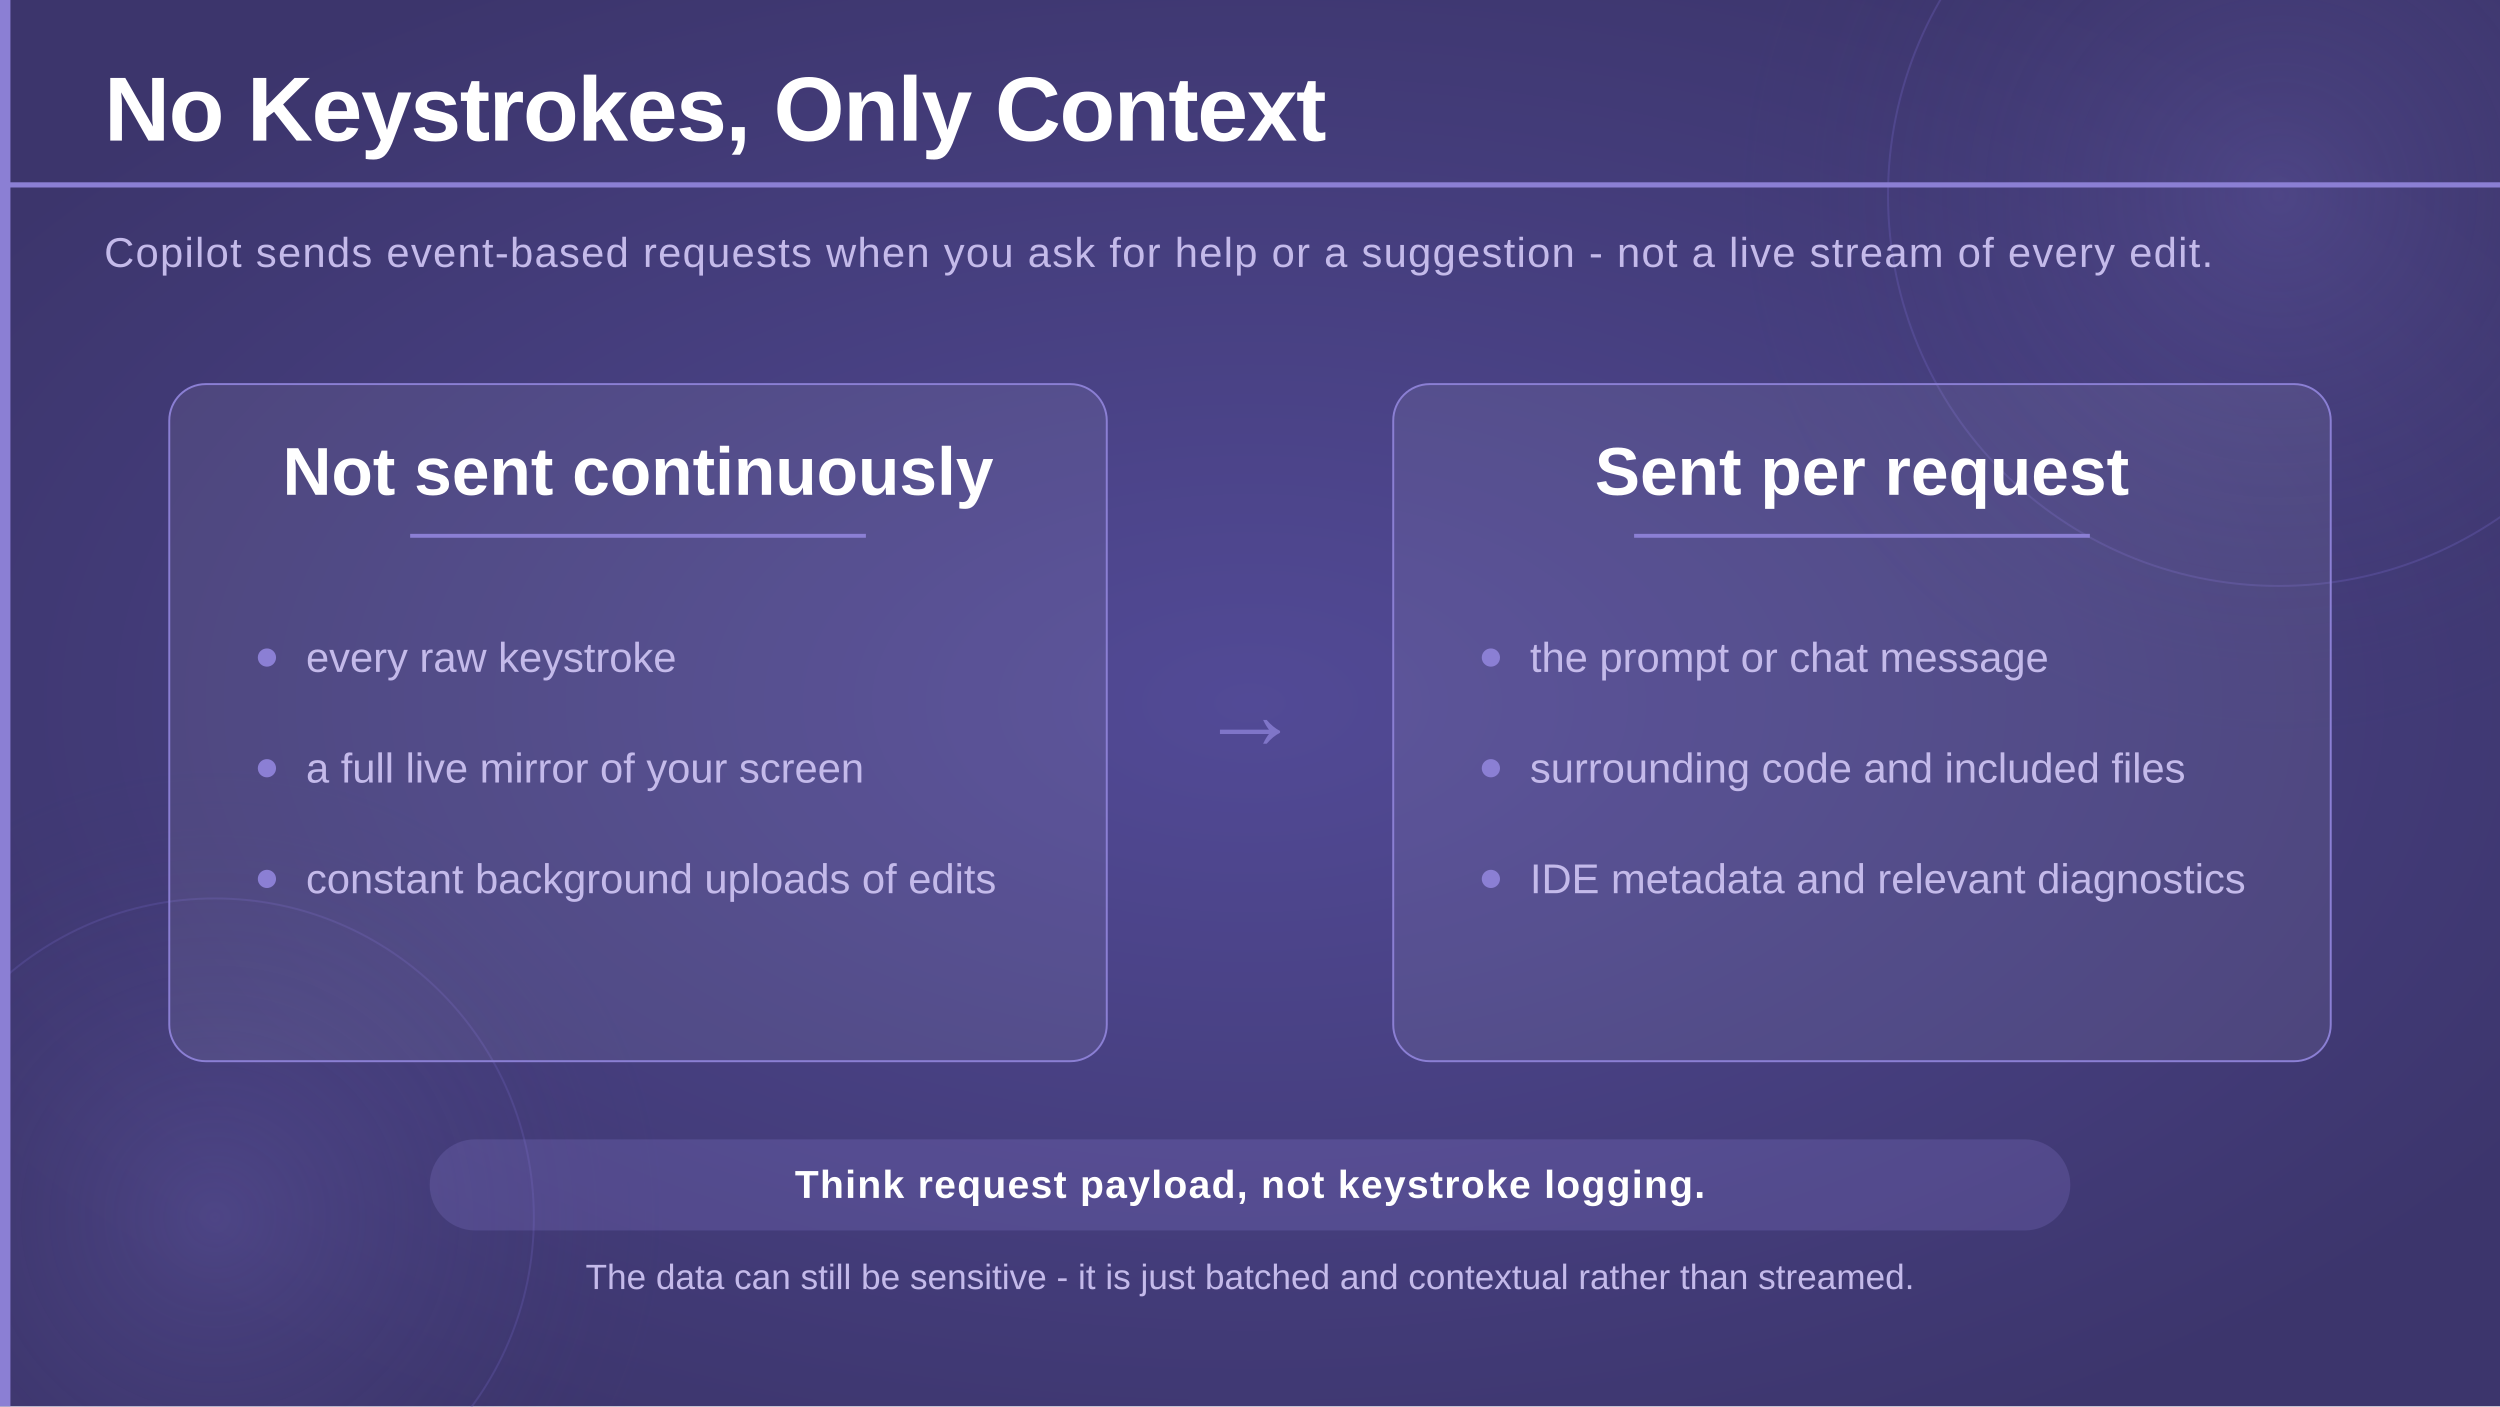
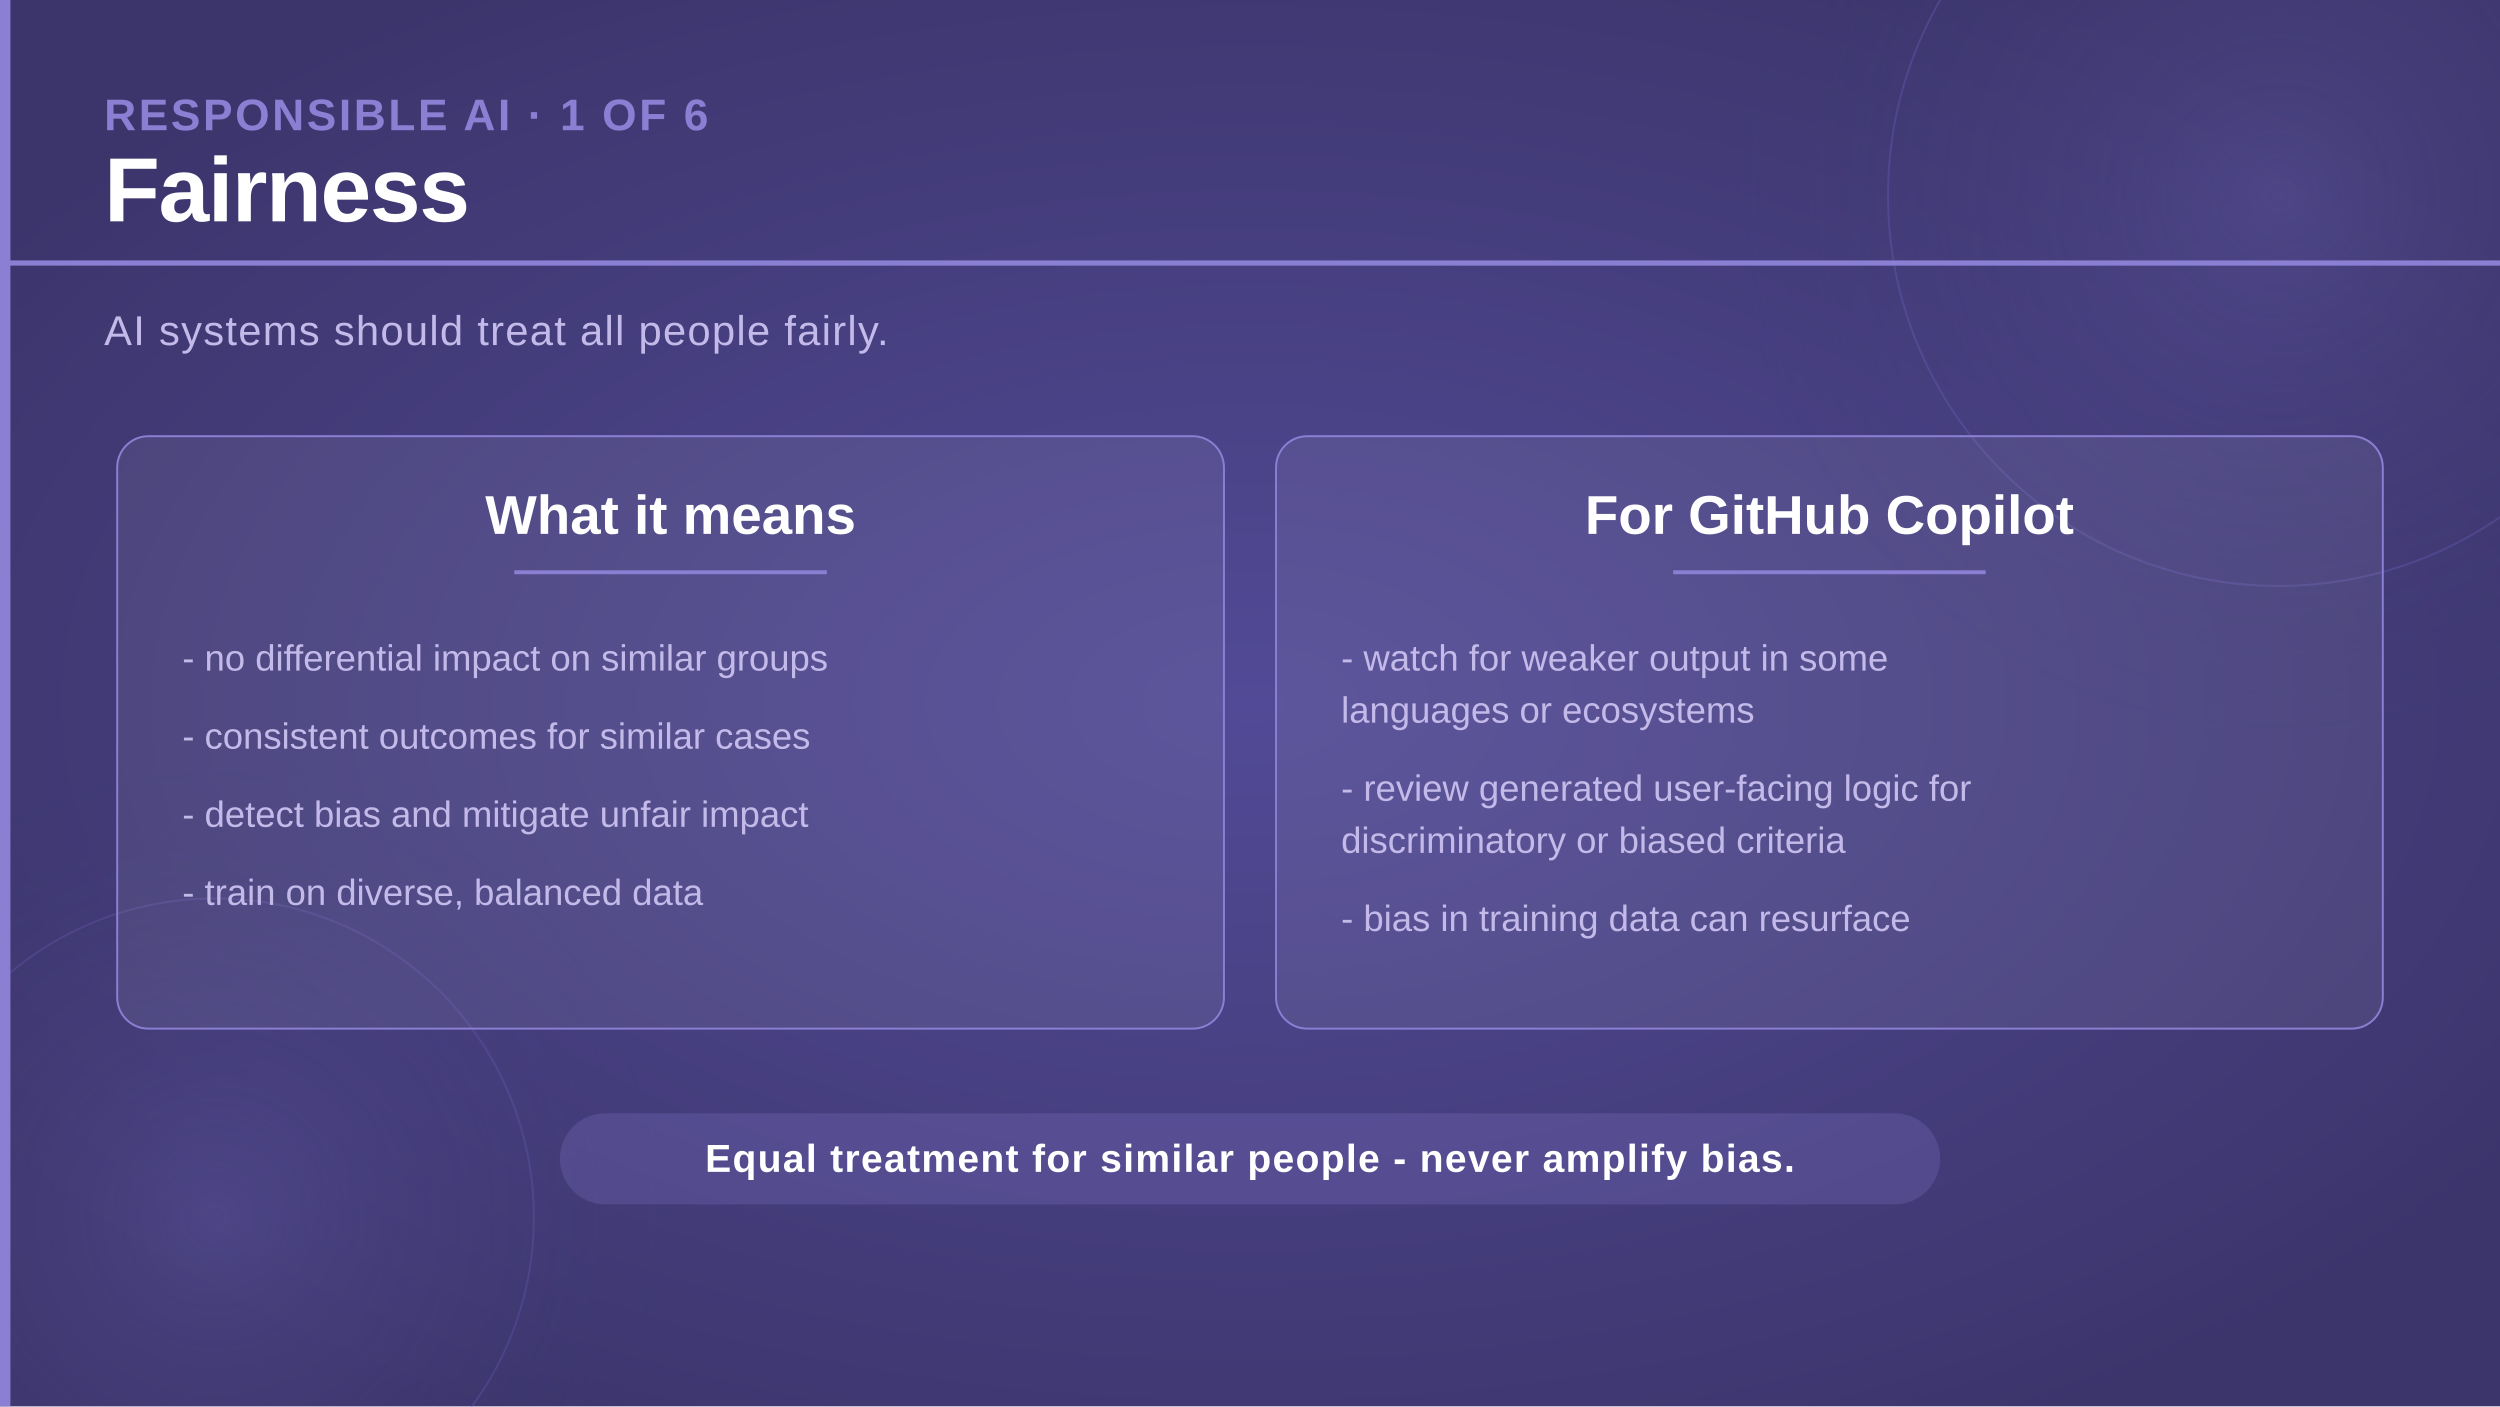
<svg xmlns="http://www.w3.org/2000/svg" viewBox="0 0 1920 1080" width="1920" height="1080">
  <defs>
    <radialGradient id="bgGlow" cx="50%" cy="50%" r="60%">
      <stop offset="0%" stop-color="#524a96" stop-opacity="1" />
      <stop offset="100%" stop-color="#3c356c" stop-opacity="1" />
    </radialGradient>
    <radialGradient id="circleGlow" cx="50%" cy="50%" r="50%">
      <stop offset="0%" stop-color="#7c70c8" stop-opacity="0.25" />
      <stop offset="100%" stop-color="#3c356c" stop-opacity="0" />
    </radialGradient>
  </defs>
  <rect width="1920" height="1080" fill="url(#bgGlow)" />
  <circle cx="1750" cy="150" r="420" fill="url(#circleGlow)" />
  <circle cx="1750" cy="150" r="300" fill="none" stroke="#6a5fb8" stroke-width="1.5" opacity="0.35" />
  <circle cx="165" cy="935" r="350" fill="url(#circleGlow)" />
  <circle cx="165" cy="935" r="245" fill="none" stroke="#6a5fb8" stroke-width="1.5" opacity="0.3" />
  <rect x="0" y="0" width="8" height="1080" fill="#8b7fd4" />
-   <text x="80" y="108" font-family="'Segoe UI', 'Helvetica Neue', Arial, sans-serif" font-size="70" font-weight="700" fill="#ffffff" letter-spacing="-1">No Keystrokes, Only Context</text>
-   <rect x="0" y="140" width="1920" height="4" fill="#8b7fd4" />
-   <text x="80" y="205" font-family="'Segoe UI', 'Helvetica Neue', Arial, sans-serif" font-size="32" font-weight="300" fill="#c4baea" letter-spacing="1">
-     Copilot sends event-based requests when you ask for help or a suggestion - not a live stream of every edit.
+   <text x="80" y="100" font-family="'Segoe UI', 'Helvetica Neue', Arial, sans-serif" font-size="34" font-weight="700" fill="#8b7fd4" letter-spacing="2">RESPONSIBLE AI · 1 OF 6</text>
+   <text x="80" y="170" font-family="'Segoe UI', 'Helvetica Neue', Arial, sans-serif" font-size="70" font-weight="700" fill="#ffffff" letter-spacing="-1">Fairness</text>
+   <rect x="0" y="200" width="1920" height="4" fill="#8b7fd4" />
+   <text x="80" y="265" font-family="'Segoe UI', 'Helvetica Neue', Arial, sans-serif" font-size="32" font-weight="300" fill="#c4baea" letter-spacing="1">
+     AI systems should treat all people fairly.
  </text>
-   <rect x="130" y="295" width="720" height="520" rx="28" fill="#ffffff" fill-opacity="0.07" stroke="#8b7fd4" stroke-width="1.5" />
-   <text x="490" y="380" text-anchor="middle" font-family="'Segoe UI', 'Helvetica Neue', Arial, sans-serif" font-size="52" font-weight="700" fill="#ffffff">Not sent continuously</text>
-   <rect x="315" y="410" width="350" height="3" fill="#8b7fd4" />
-   <circle cx="205" cy="505" r="7" fill="#8b7fd4" />
-   <text x="235" y="516" font-family="'Segoe UI', 'Helvetica Neue', Arial, sans-serif" font-size="32" font-weight="300" fill="#c4baea">every raw keystroke</text>
-   <circle cx="205" cy="590" r="7" fill="#8b7fd4" />
-   <text x="235" y="601" font-family="'Segoe UI', 'Helvetica Neue', Arial, sans-serif" font-size="32" font-weight="300" fill="#c4baea">a full live mirror of your screen</text>
-   <circle cx="205" cy="675" r="7" fill="#8b7fd4" />
-   <text x="235" y="686" font-family="'Segoe UI', 'Helvetica Neue', Arial, sans-serif" font-size="32" font-weight="300" fill="#c4baea">constant background uploads of edits</text>
-   <text x="960" y="575" text-anchor="middle" font-family="'Segoe UI', 'Helvetica Neue', Arial, sans-serif" font-size="78" font-weight="700" fill="#8b7fd4" opacity="0.8">→</text>
-   <rect x="1070" y="295" width="720" height="520" rx="28" fill="#ffffff" fill-opacity="0.07" stroke="#8b7fd4" stroke-width="1.5" />
-   <text x="1430" y="380" text-anchor="middle" font-family="'Segoe UI', 'Helvetica Neue', Arial, sans-serif" font-size="52" font-weight="700" fill="#ffffff">Sent per request</text>
-   <rect x="1255" y="410" width="350" height="3" fill="#8b7fd4" />
-   <circle cx="1145" cy="505" r="7" fill="#8b7fd4" />
-   <text x="1175" y="516" font-family="'Segoe UI', 'Helvetica Neue', Arial, sans-serif" font-size="32" font-weight="300" fill="#c4baea">the prompt or chat message</text>
-   <circle cx="1145" cy="590" r="7" fill="#8b7fd4" />
-   <text x="1175" y="601" font-family="'Segoe UI', 'Helvetica Neue', Arial, sans-serif" font-size="32" font-weight="300" fill="#c4baea">surrounding code and included files</text>
-   <circle cx="1145" cy="675" r="7" fill="#8b7fd4" />
-   <text x="1175" y="686" font-family="'Segoe UI', 'Helvetica Neue', Arial, sans-serif" font-size="32" font-weight="300" fill="#c4baea">IDE metadata and relevant diagnostics</text>
-   <rect x="330" y="875" width="1260" height="70" rx="35" fill="#8b7fd4" opacity="0.22" />
-   <text x="960" y="920" text-anchor="middle" font-family="'Segoe UI', 'Helvetica Neue', Arial, sans-serif" font-size="30" font-weight="600" fill="#ffffff" letter-spacing="1">Think request payload, not keystroke logging.</text>
-   <text x="960" y="990" text-anchor="middle" font-family="'Segoe UI', 'Helvetica Neue', Arial, sans-serif" font-size="27" font-weight="300" fill="#c4baea">The data can still be sensitive - it is just batched and contextual rather than streamed.</text>
+   <rect x="90" y="335" width="850" height="455" rx="24" fill="#ffffff" fill-opacity="0.07" stroke="#8b7fd4" stroke-width="1.5" />
+   <text x="515" y="410" text-anchor="middle" font-family="'Segoe UI', 'Helvetica Neue', Arial, sans-serif" font-size="42" font-weight="700" fill="#ffffff">What it means</text>
+   <rect x="395" y="438" width="240" height="3" fill="#8b7fd4" />
+   <text x="140" y="515" font-family="'Segoe UI', 'Helvetica Neue', Arial, sans-serif" font-size="28" font-weight="300" fill="#c4baea">- no differential impact on similar groups</text>
+   <text x="140" y="575" font-family="'Segoe UI', 'Helvetica Neue', Arial, sans-serif" font-size="28" font-weight="300" fill="#c4baea">- consistent outcomes for similar cases</text>
+   <text x="140" y="635" font-family="'Segoe UI', 'Helvetica Neue', Arial, sans-serif" font-size="28" font-weight="300" fill="#c4baea">- detect bias and mitigate unfair impact</text>
+   <text x="140" y="695" font-family="'Segoe UI', 'Helvetica Neue', Arial, sans-serif" font-size="28" font-weight="300" fill="#c4baea">- train on diverse, balanced data</text>
+   <rect x="980" y="335" width="850" height="455" rx="24" fill="#ffffff" fill-opacity="0.07" stroke="#8b7fd4" stroke-width="1.5" />
+   <text x="1405" y="410" text-anchor="middle" font-family="'Segoe UI', 'Helvetica Neue', Arial, sans-serif" font-size="42" font-weight="700" fill="#ffffff">For GitHub Copilot</text>
+   <rect x="1285" y="438" width="240" height="3" fill="#8b7fd4" />
+   <text x="1030" y="515" font-family="'Segoe UI', 'Helvetica Neue', Arial, sans-serif" font-size="28" font-weight="300" fill="#c4baea">- watch for weaker output in some</text>
+   <text x="1030" y="555" font-family="'Segoe UI', 'Helvetica Neue', Arial, sans-serif" font-size="28" font-weight="300" fill="#c4baea">  languages or ecosystems</text>
+   <text x="1030" y="615" font-family="'Segoe UI', 'Helvetica Neue', Arial, sans-serif" font-size="28" font-weight="300" fill="#c4baea">- review generated user-facing logic for</text>
+   <text x="1030" y="655" font-family="'Segoe UI', 'Helvetica Neue', Arial, sans-serif" font-size="28" font-weight="300" fill="#c4baea">  discriminatory or biased criteria</text>
+   <text x="1030" y="715" font-family="'Segoe UI', 'Helvetica Neue', Arial, sans-serif" font-size="28" font-weight="300" fill="#c4baea">- bias in training data can resurface</text>
+   <rect x="430" y="855" width="1060" height="70" rx="35" fill="#8b7fd4" opacity="0.22" />
+   <text x="960" y="900" text-anchor="middle" font-family="'Segoe UI', 'Helvetica Neue', Arial, sans-serif" font-size="30" font-weight="600" fill="#ffffff" letter-spacing="1">Equal treatment for similar people - never amplify bias.</text>
</svg>
